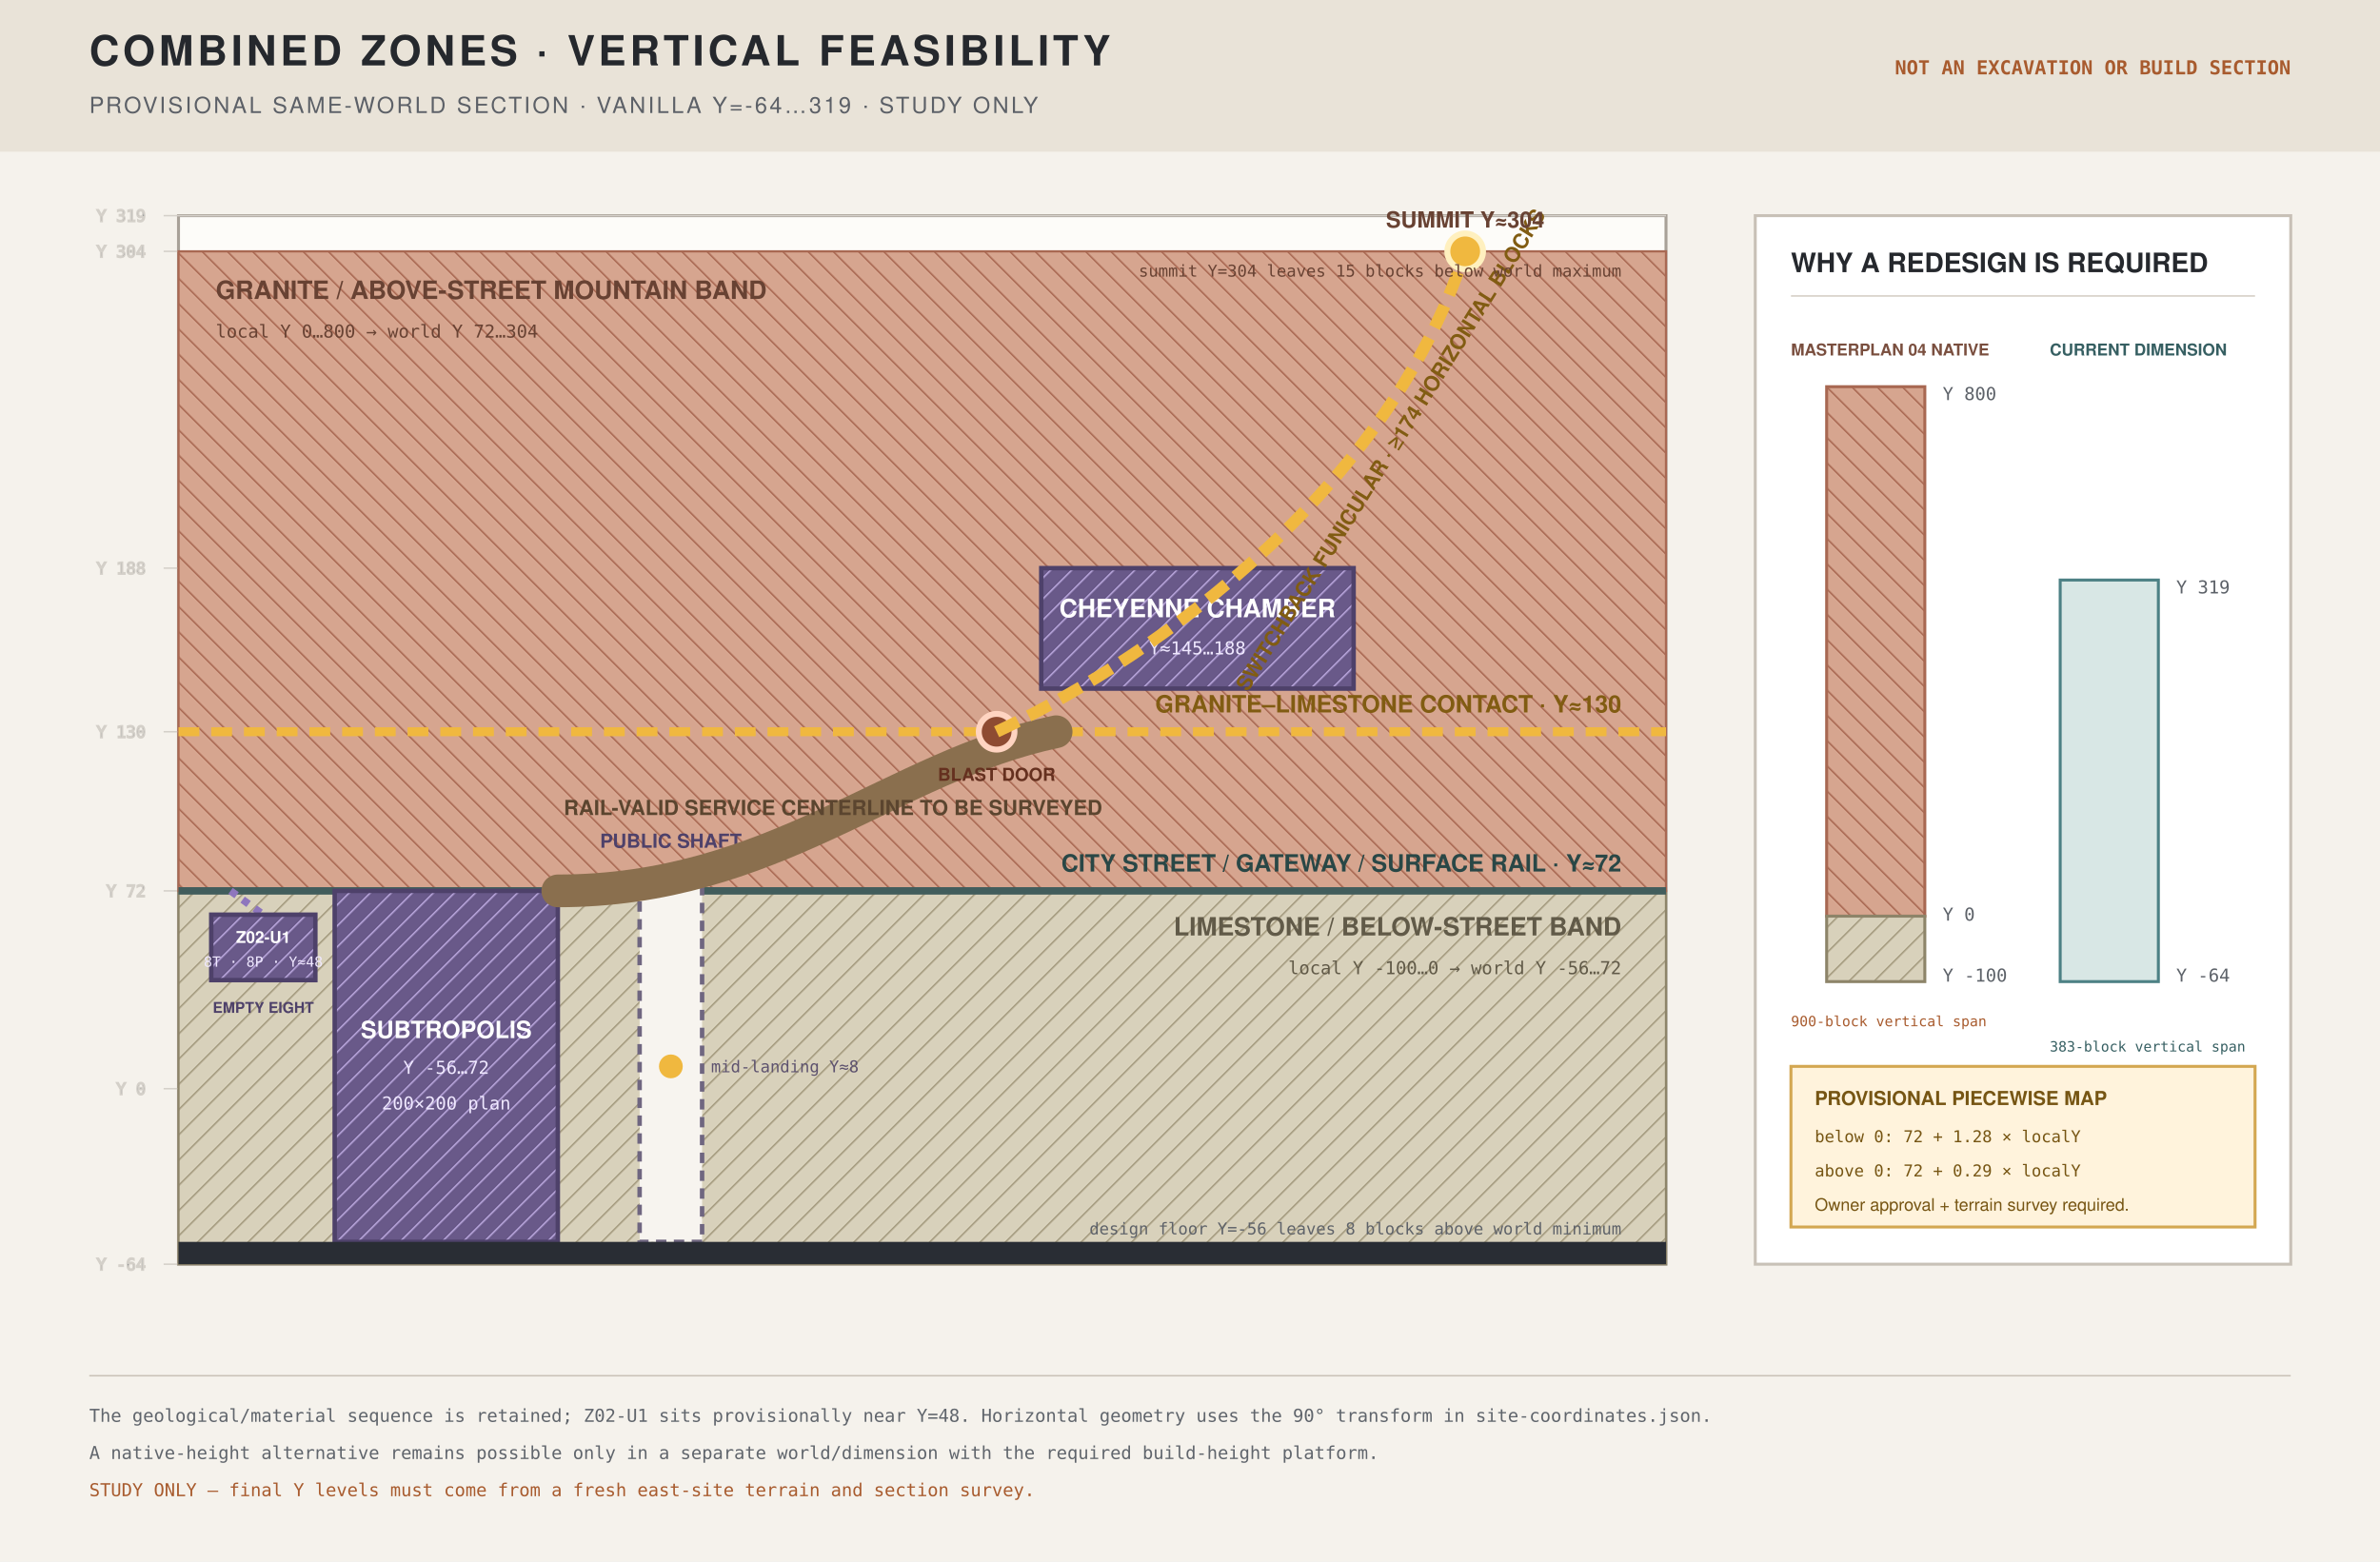
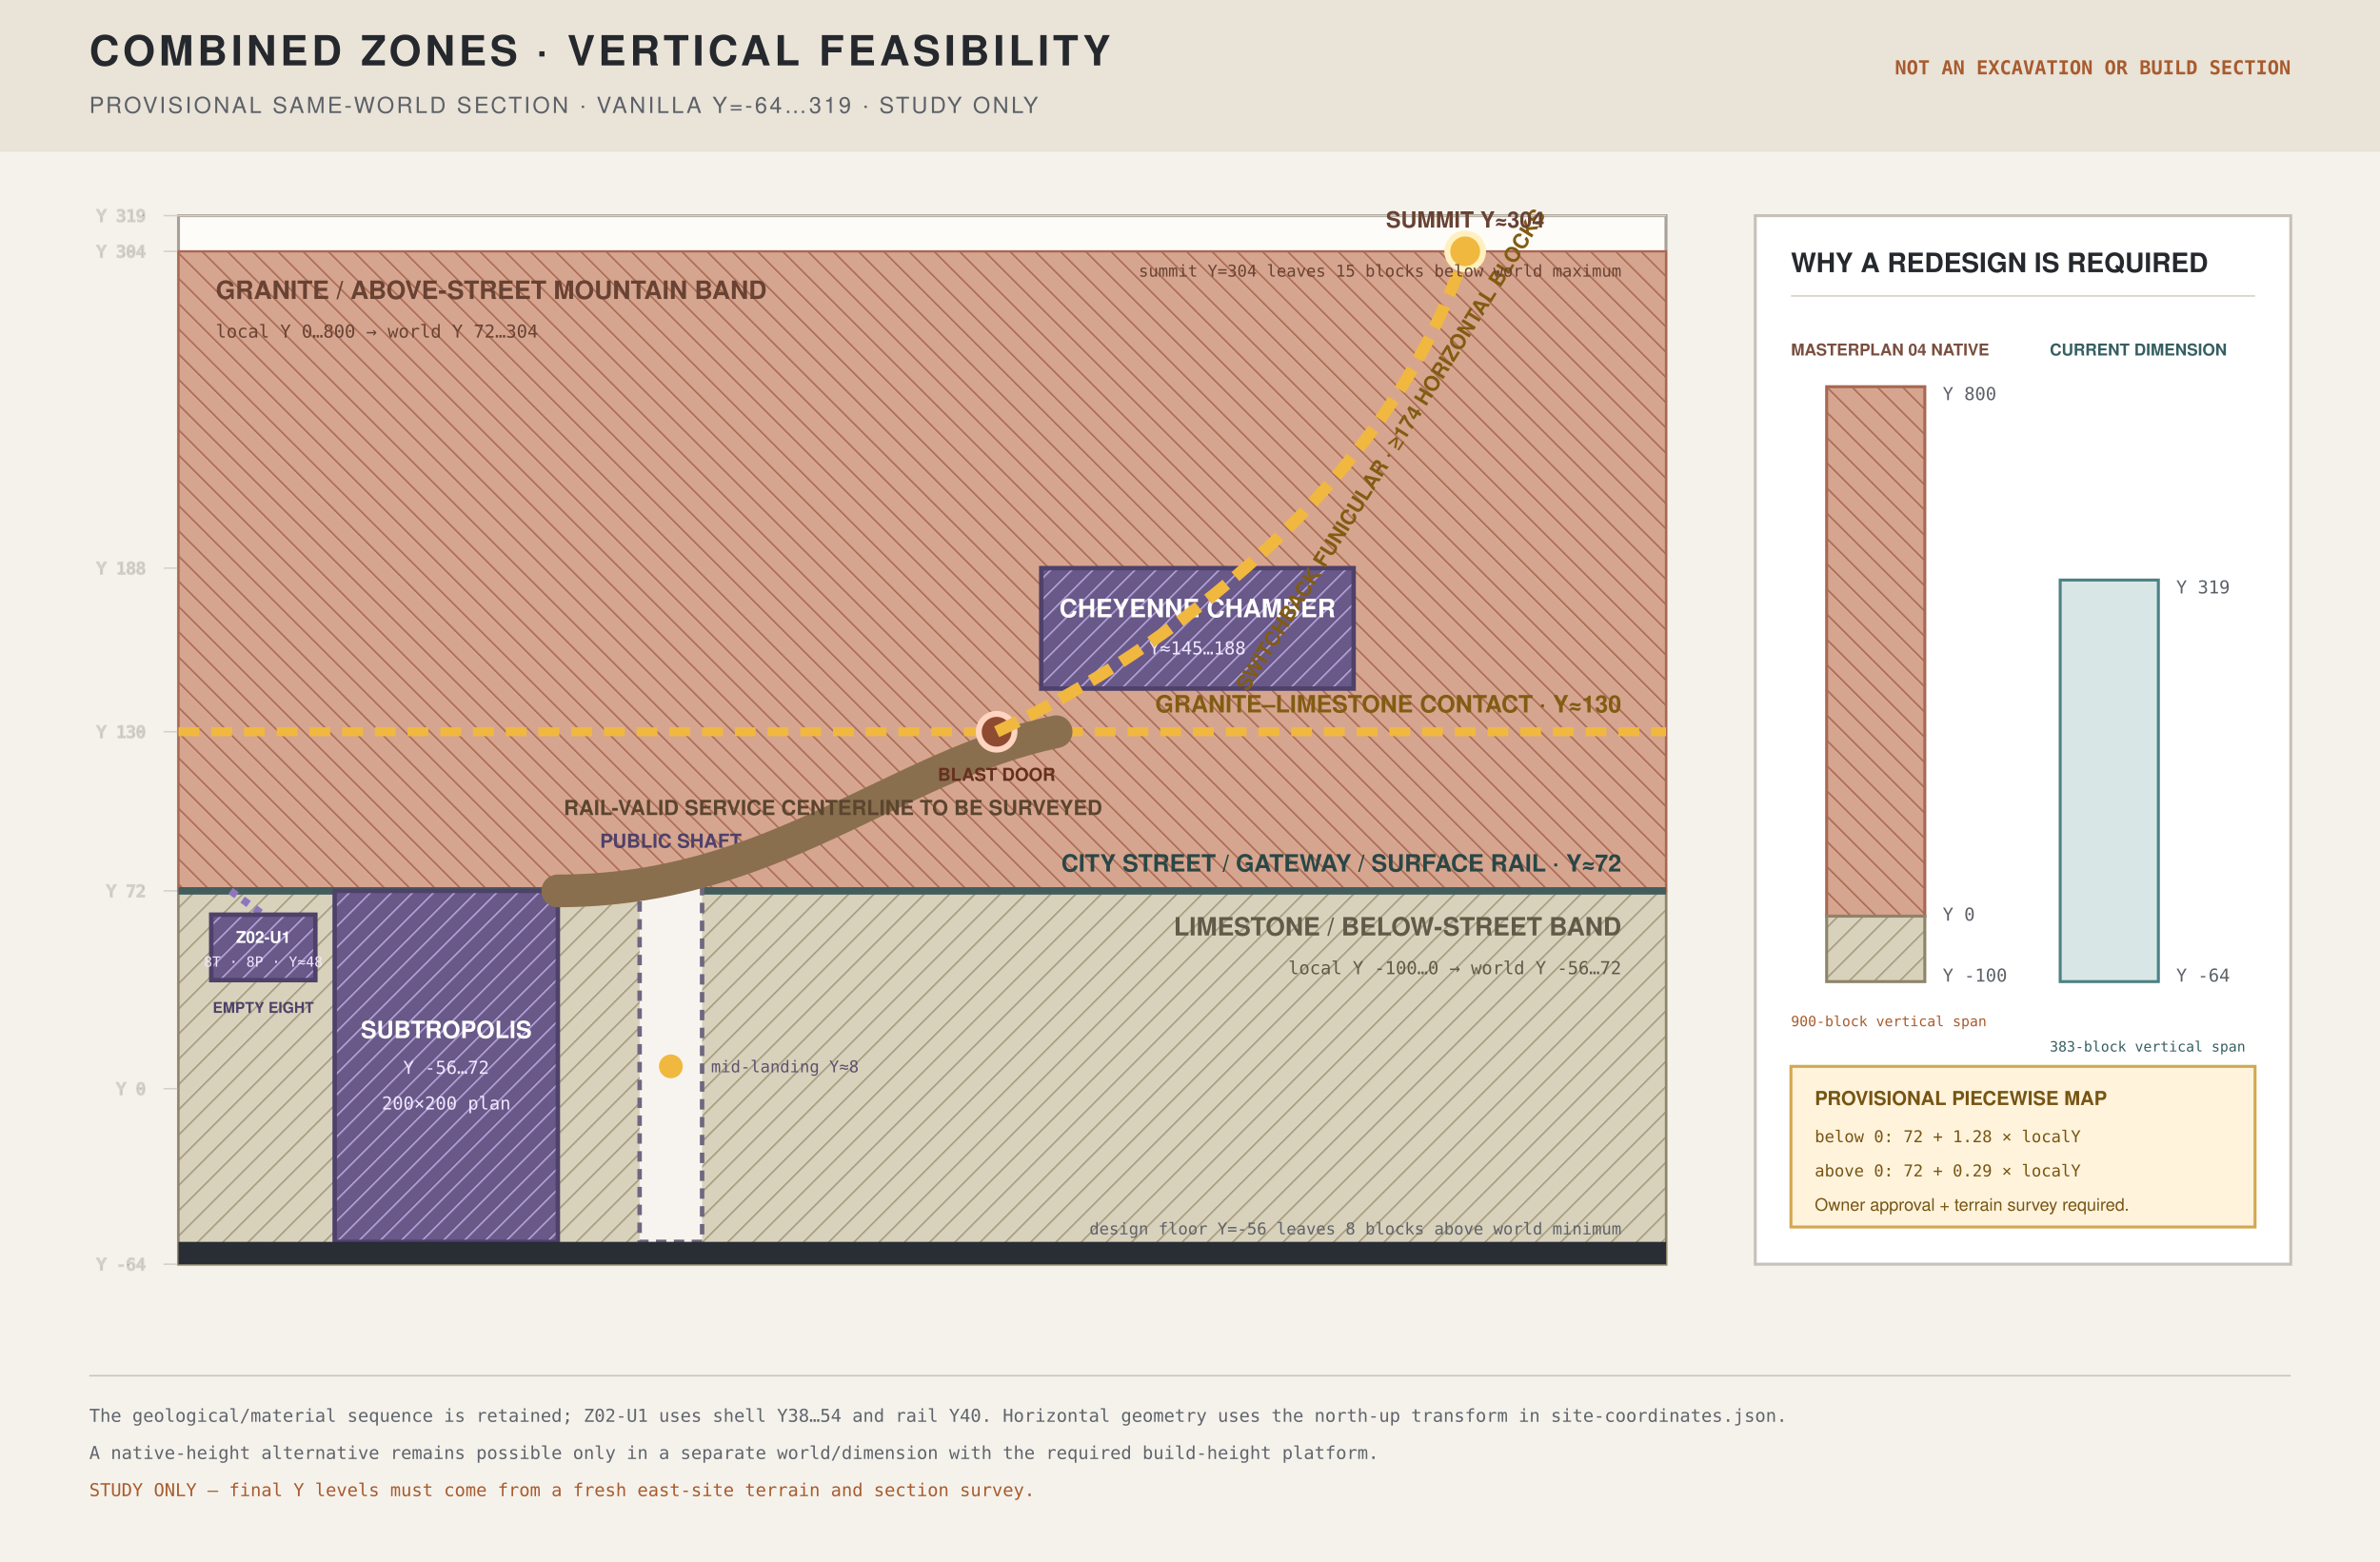
<svg xmlns="http://www.w3.org/2000/svg" width="1600" height="1050" viewBox="0 0 1600 1050" role="img" aria-labelledby="title desc">
  <defs>
    <pattern id="lime" width="12" height="12" patternUnits="userSpaceOnUse" patternTransform="rotate(45)">
      <rect width="12" height="12" fill="#d8d1bb" />
      <line x1="0" y1="0" x2="0" y2="12" stroke="#a39a7e" stroke-width="2" />
    </pattern>
    <pattern id="gran" width="12" height="12" patternUnits="userSpaceOnUse" patternTransform="rotate(-45)">
      <rect width="12" height="12" fill="#d6a58f" />
      <line x1="0" y1="0" x2="0" y2="12" stroke="#a86852" stroke-width="2" />
    </pattern>
    <pattern id="void" width="10" height="10" patternUnits="userSpaceOnUse" patternTransform="rotate(45)">
      <rect width="10" height="10" fill="#695989" />
      <line x1="0" y1="0" x2="0" y2="10" stroke="#b8a5db" stroke-width="2" />
    </pattern>
  </defs>
  <rect width="1600" height="1050" fill="#f5f2ec" />
  <rect width="1600" height="102" fill="#e9e3d8" />
  <text x="60" y="44" font-family="Helvetica,Arial,sans-serif" font-size="28" font-weight="700" letter-spacing="2.5" fill="#25282d">COMBINED ZONES · VERTICAL FEASIBILITY</text>
  <text x="60" y="76" font-family="Helvetica,Arial,sans-serif" font-size="15" letter-spacing="1.6" fill="#5c6067">PROVISIONAL SAME-WORLD SECTION · VANILLA Y=-64…319 · STUDY ONLY</text>
  <text x="1540" y="50" text-anchor="end" font-family="monospace" font-size="13" font-weight="700" fill="#a85b2e">NOT AN EXCAVATION OR BUILD SECTION</text>
  <rect x="120" y="145" width="1000" height="705" fill="#fdfcf9" stroke="#a8a198" stroke-width="2" />
  <g stroke="#d4d0c9" stroke-width="1" font-family="monospace" font-size="11" fill="#646970">
    <line x1="110" y1="850" x2="1120" y2="850" />
    <text x="98" y="854" text-anchor="end">Y -64</text>
    <line x1="110" y1="732" x2="1120" y2="732" />
    <text x="98" y="736" text-anchor="end">Y 0</text>
    <line x1="110" y1="599" x2="1120" y2="599" />
    <text x="98" y="603" text-anchor="end">Y 72</text>
    <line x1="110" y1="492" x2="1120" y2="492" />
    <text x="98" y="496" text-anchor="end">Y 130</text>
    <line x1="110" y1="382" x2="1120" y2="382" />
    <text x="98" y="386" text-anchor="end">Y 188</text>
    <line x1="110" y1="169" x2="1120" y2="169" />
    <text x="98" y="173" text-anchor="end">Y 304</text>
    <line x1="110" y1="145" x2="1120" y2="145" />
    <text x="98" y="149" text-anchor="end">Y 319</text>
  </g>
  <rect x="120" y="599" width="1000" height="251" fill="url(#lime)" stroke="#8d8469" stroke-width="1.5" />
  <text x="1090" y="629" text-anchor="end" font-family="Helvetica,Arial,sans-serif" font-size="17" font-weight="700" fill="#615a48">LIMESTONE / BELOW-STREET BAND</text>
  <text x="1090" y="655" text-anchor="end" font-family="monospace" font-size="12" fill="#615a48">local Y -100…0 → world Y -56…72</text>
  <rect x="120" y="169" width="1000" height="430" fill="url(#gran)" stroke="#a86852" stroke-width="1.5" />
  <text x="145" y="201" font-family="Helvetica,Arial,sans-serif" font-size="17" font-weight="700" fill="#684233">GRANITE / ABOVE-STREET MOUNTAIN BAND</text>
  <text x="145" y="227" font-family="monospace" font-size="12" fill="#684233">local Y 0…800 → world Y 72…304</text>
  <line x1="120" y1="599" x2="1120" y2="599" stroke="#425d5c" stroke-width="5" />
  <text x="1090" y="586" text-anchor="end" font-family="Helvetica,Arial,sans-serif" font-size="16" font-weight="700" fill="#294746">CITY STREET / GATEWAY / SURFACE RAIL · Y≈72</text>
  <line x1="120" y1="492" x2="1120" y2="492" stroke="#f0b83f" stroke-width="6" stroke-dasharray="14 8" />
  <text x="1090" y="479" text-anchor="end" font-family="Helvetica,Arial,sans-serif" font-size="16" font-weight="700" fill="#815c12">GRANITE–LIMESTONE CONTACT · Y≈130</text>
  <path d="M155,599 L177,615" fill="none" stroke="#8e76bd" stroke-width="5" stroke-dasharray="5 5" />
  <rect x="142" y="615" width="70" height="44" fill="url(#void)" stroke="#4e416a" stroke-width="3" />
  <text x="177" y="634" text-anchor="middle" font-family="Helvetica,Arial,sans-serif" font-size="11" font-weight="700" fill="#fff">Z02-U1</text>
  <text x="177" y="650" text-anchor="middle" font-family="monospace" font-size="9.5" fill="#efe8ff">8T · 8P · Y≈48</text>
  <text x="177" y="681" text-anchor="middle" font-family="Helvetica,Arial,sans-serif" font-size="10" font-weight="700" fill="#4e416a">EMPTY EIGHT</text>
  <rect x="225" y="599" width="150" height="236" fill="url(#void)" stroke="#4e416a" stroke-width="3" />
  <text x="300" y="698" text-anchor="middle" font-family="Helvetica,Arial,sans-serif" font-size="16" font-weight="700" fill="#fff">SUBTROPOLIS</text>
  <text x="300" y="722" text-anchor="middle" font-family="monospace" font-size="12" fill="#efe8ff">Y -56…72</text>
  <text x="300" y="746" text-anchor="middle" font-family="monospace" font-size="12" fill="#efe8ff">200×200 plan</text>
  <rect x="430" y="589" width="42" height="246" fill="#f7f4ef" stroke="#6f6680" stroke-width="3" stroke-dasharray="7 5" />
  <text x="451" y="570" text-anchor="middle" font-family="Helvetica,Arial,sans-serif" font-size="13" font-weight="700" fill="#4e416a">PUBLIC SHAFT</text>
  <circle cx="451" cy="717" r="8" fill="#f0b83f" />
  <text x="478" y="721" font-family="monospace" font-size="11" fill="#5d526e">mid-landing Y≈8</text>
  <path d="M375,599 C520,599 600,515 710,492" fill="none" stroke="#8a6f4e" stroke-width="22" stroke-linecap="round" />
  <text x="560" y="548" text-anchor="middle" font-family="Helvetica,Arial,sans-serif" font-size="14" font-weight="700" fill="#5b452f">RAIL-VALID SERVICE CENTERLINE TO BE SURVEYED</text>
  <rect x="700" y="382" width="210" height="81" fill="url(#void)" stroke="#4e416a" stroke-width="3" />
  <text x="805" y="415" text-anchor="middle" font-family="Helvetica,Arial,sans-serif" font-size="17" font-weight="700" fill="#fff">CHEYENNE CHAMBER</text>
  <text x="805" y="440" text-anchor="middle" font-family="monospace" font-size="12" fill="#efe8ff">Y≈145…188</text>
  <circle cx="670" cy="492" r="12" fill="#8e4b32" stroke="#ffd4c1" stroke-width="4" />
  <text x="670" y="525" text-anchor="middle" font-family="Helvetica,Arial,sans-serif" font-size="12" font-weight="700" fill="#65301f">BLAST DOOR</text>
  <path d="M670,492 C760,450 930,340 985,169" fill="none" stroke="#f0b83f" stroke-width="8" stroke-dasharray="16 8" />
  <text x="939" y="305" text-anchor="middle" transform="rotate(-58 939 305)" font-family="Helvetica,Arial,sans-serif" font-size="14" font-weight="700" fill="#815c12">SWITCHBACK FUNICULAR · ≥174 HORIZONTAL BLOCKS</text>
  <circle cx="985" cy="169" r="12" fill="#f0b83f" stroke="#fff0bf" stroke-width="4" />
  <text x="985" y="153" text-anchor="middle" font-family="Helvetica,Arial,sans-serif" font-size="15" font-weight="700" fill="#684233">SUMMIT Y≈304</text>
  <rect x="120" y="835" width="1000" height="15" fill="#292d34" />
  <text x="1090" y="830" text-anchor="end" font-family="monospace" font-size="11" fill="#5e6269">design floor Y=-56 leaves 8 blocks above world minimum</text>
  <text x="1090" y="186" text-anchor="end" font-family="monospace" font-size="11" fill="#684233">summit Y=304 leaves 15 blocks below world maximum</text>
  <g transform="translate(1180,145)">
    <rect width="360" height="705" fill="#ffffff" stroke="#c8c1b7" stroke-width="2" />
    <text x="24" y="38" font-family="Helvetica,Arial,sans-serif" font-size="18" font-weight="700" fill="#25282d">WHY A REDESIGN IS REQUIRED</text>
    <line x1="24" y1="54" x2="336" y2="54" stroke="#d4cec4" />
    <text x="24" y="94" font-family="Helvetica,Arial,sans-serif" font-size="11" font-weight="700" fill="#7a4f3f">MASTERPLAN 04 NATIVE</text>
    <rect x="48" y="115" width="66" height="356" fill="url(#gran)" stroke="#a86852" stroke-width="2" />
    <rect x="48" y="471" width="66" height="44" fill="url(#lime)" stroke="#8d8469" stroke-width="2" />
    <text x="126" y="124" font-family="monospace" font-size="12" fill="#5d6269">Y 800</text>
    <text x="126" y="474" font-family="monospace" font-size="12" fill="#5d6269">Y 0</text>
    <text x="126" y="515" font-family="monospace" font-size="12" fill="#5d6269">Y -100</text>
    <text x="24" y="545" font-family="monospace" font-size="9.5" fill="#a85b2e">900-block vertical span</text>
    <text x="198" y="94" font-family="Helvetica,Arial,sans-serif" font-size="11" font-weight="700" fill="#365f62">CURRENT DIMENSION</text>
    <rect x="205" y="245" width="66" height="270" fill="#d8e7e5" stroke="#4d8185" stroke-width="2" />
    <text x="283" y="254" font-family="monospace" font-size="12" fill="#5d6269">Y 319</text>
    <text x="283" y="515" font-family="monospace" font-size="12" fill="#5d6269">Y -64</text>
    <text x="198" y="562" font-family="monospace" font-size="9.5" fill="#365f62">383-block vertical span</text>
    <rect x="24" y="572" width="312" height="108" fill="#fff3dc" stroke="#d3a751" stroke-width="2" />
    <text x="40" y="598" font-family="Helvetica,Arial,sans-serif" font-size="13" font-weight="700" fill="#765513">PROVISIONAL PIECEWISE MAP</text>
    <text x="40" y="623" font-family="monospace" font-size="11" fill="#765513">below 0: 72 + 1.28 × localY</text>
    <text x="40" y="646" font-family="monospace" font-size="11" fill="#765513">above 0: 72 + 0.29 × localY</text>
    <text x="40" y="669" font-family="Helvetica,Arial,sans-serif" font-size="11.5" fill="#765513">Owner approval + terrain survey required.</text>
  </g>
  <line x1="60" y1="925" x2="1540" y2="925" stroke="#c9c2b7" />
-   <text x="60" y="956" font-family="monospace" font-size="12" fill="#60656c">The geological/material sequence is retained; Z02-U1 sits provisionally near Y=48. Horizontal geometry uses the 90° transform in site-coordinates.json.</text>
+   <text x="60" y="956" font-family="monospace" font-size="12" fill="#60656c">The geological/material sequence is retained; Z02-U1 uses shell Y38…54 and rail Y40. Horizontal geometry uses the north-up transform in site-coordinates.json.</text>
  <text x="60" y="981" font-family="monospace" font-size="12" fill="#60656c">A native-height alternative remains possible only in a separate world/dimension with the required build-height platform.</text>
  <text x="60" y="1006" font-family="monospace" font-size="12" fill="#a85b2e">STUDY ONLY — final Y levels must come from a fresh east-site terrain and section survey.</text>
</svg>
